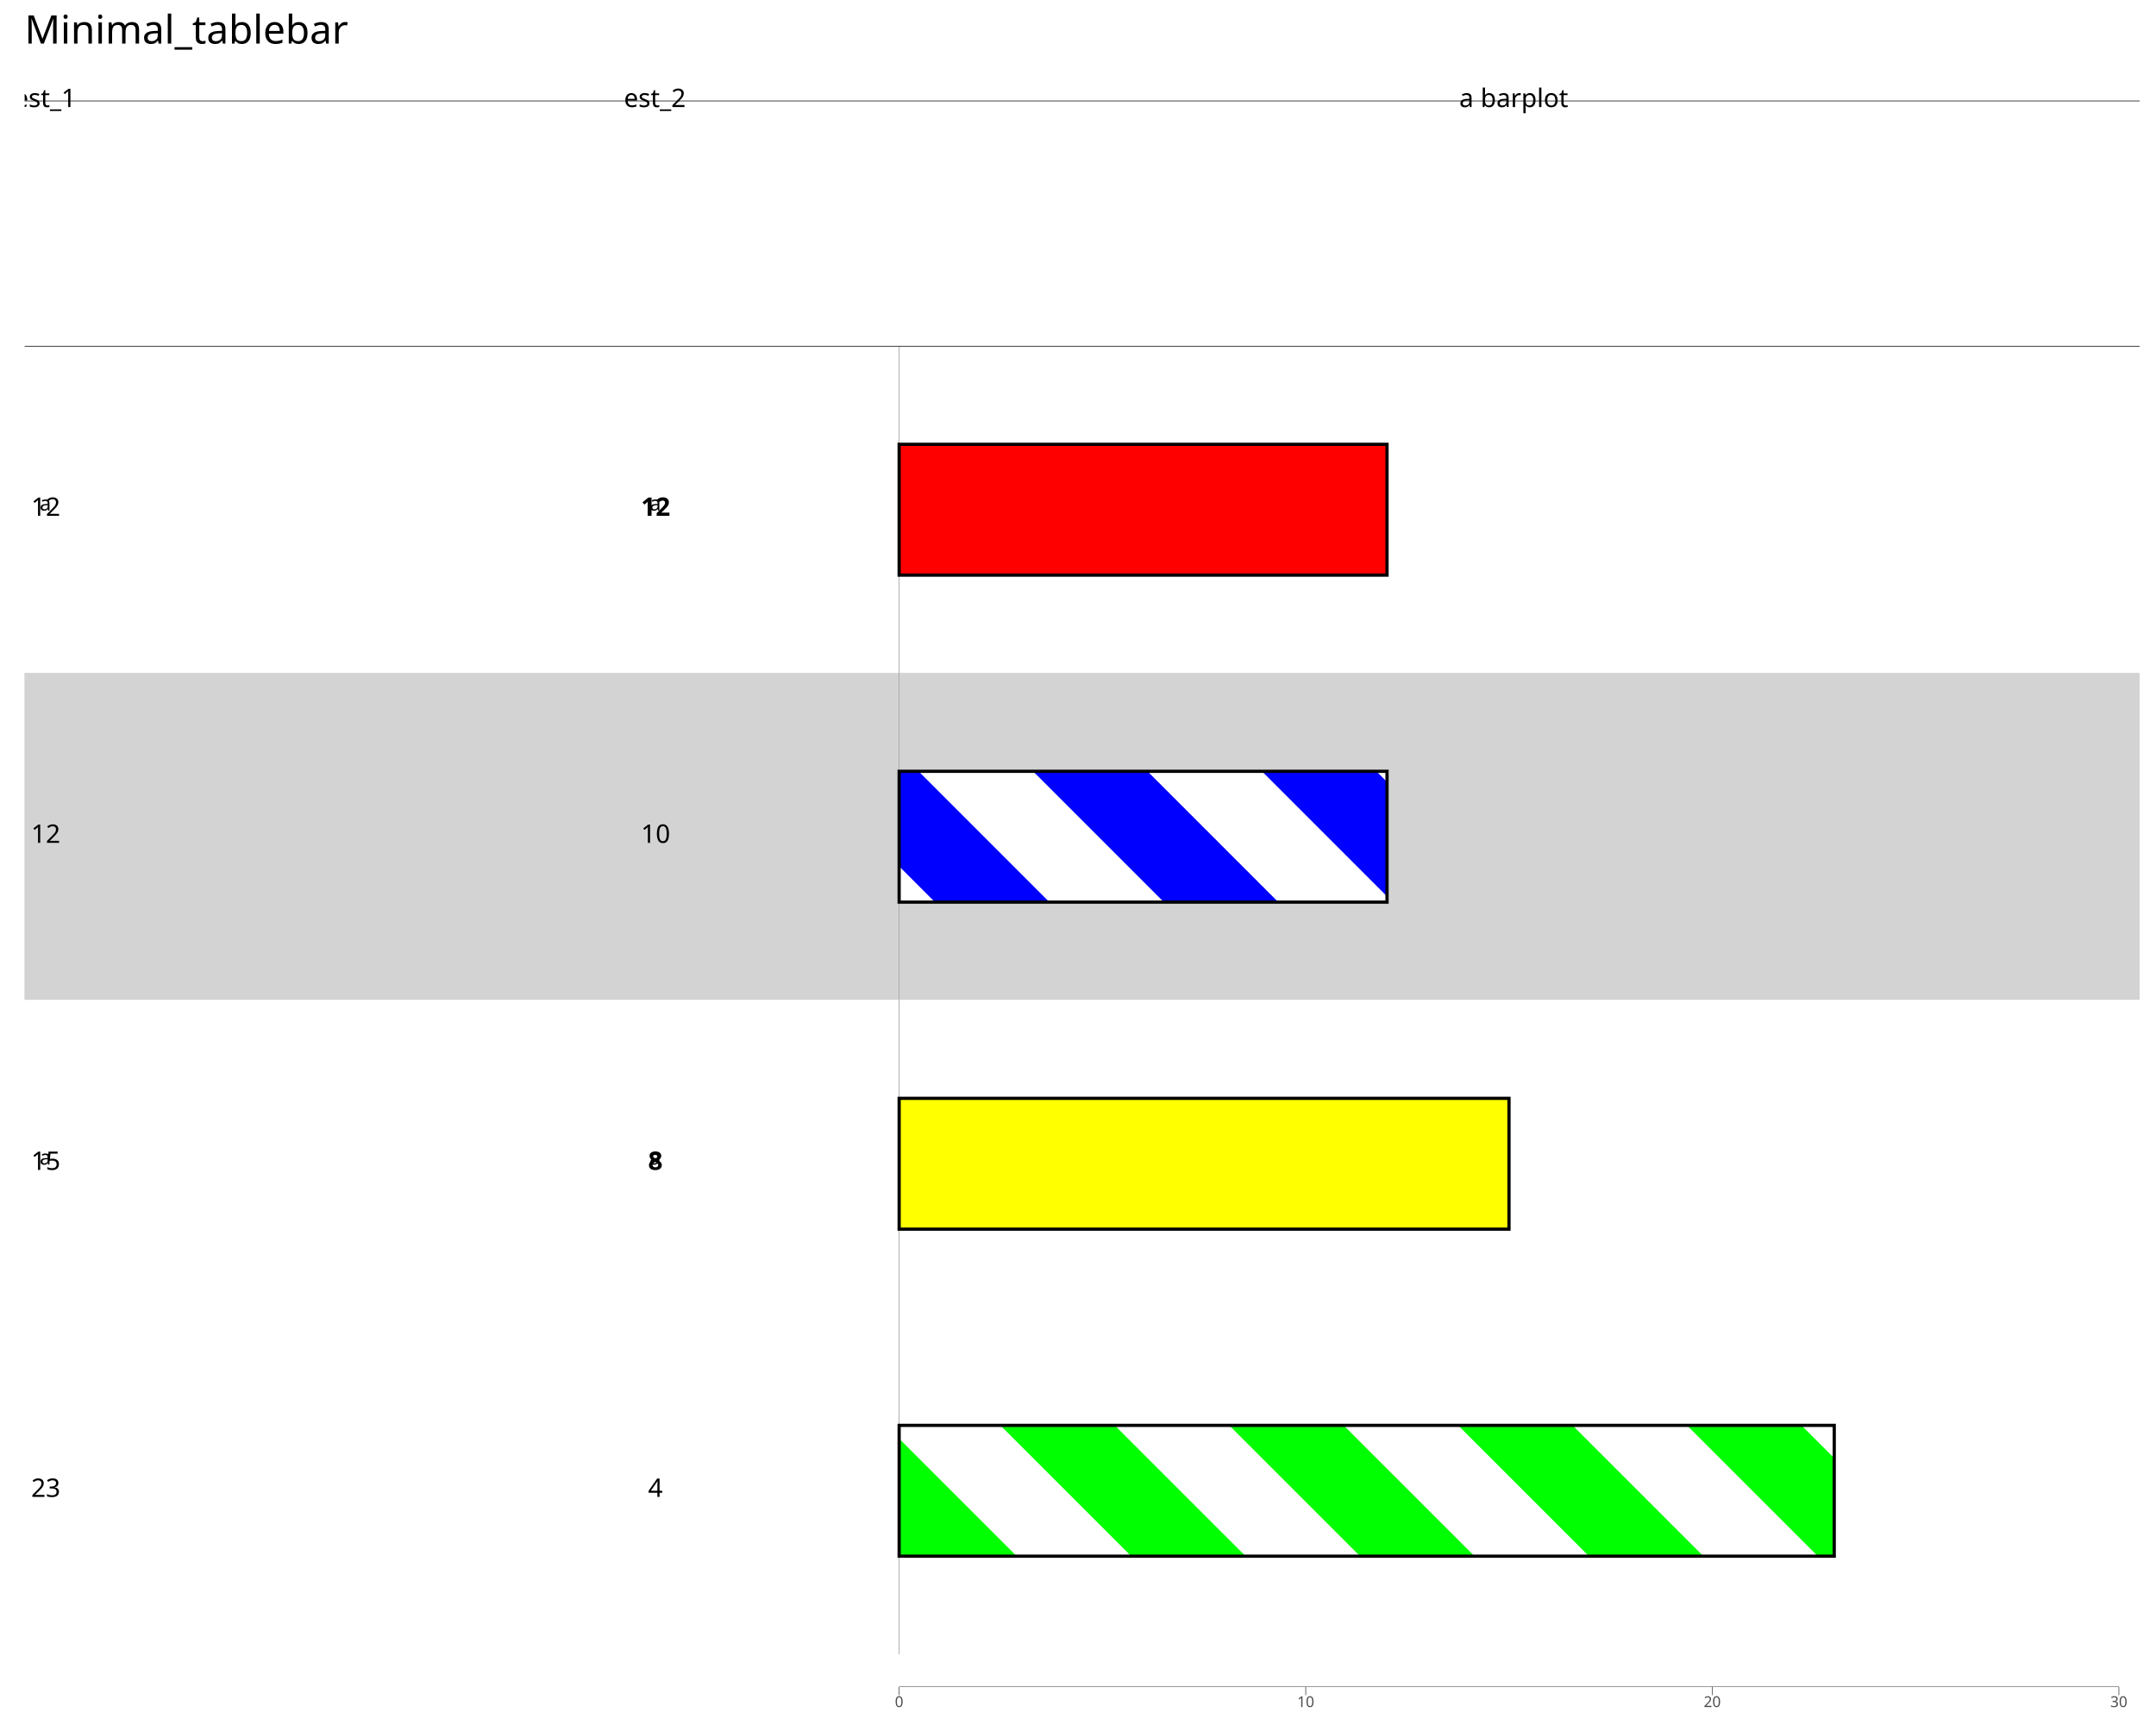
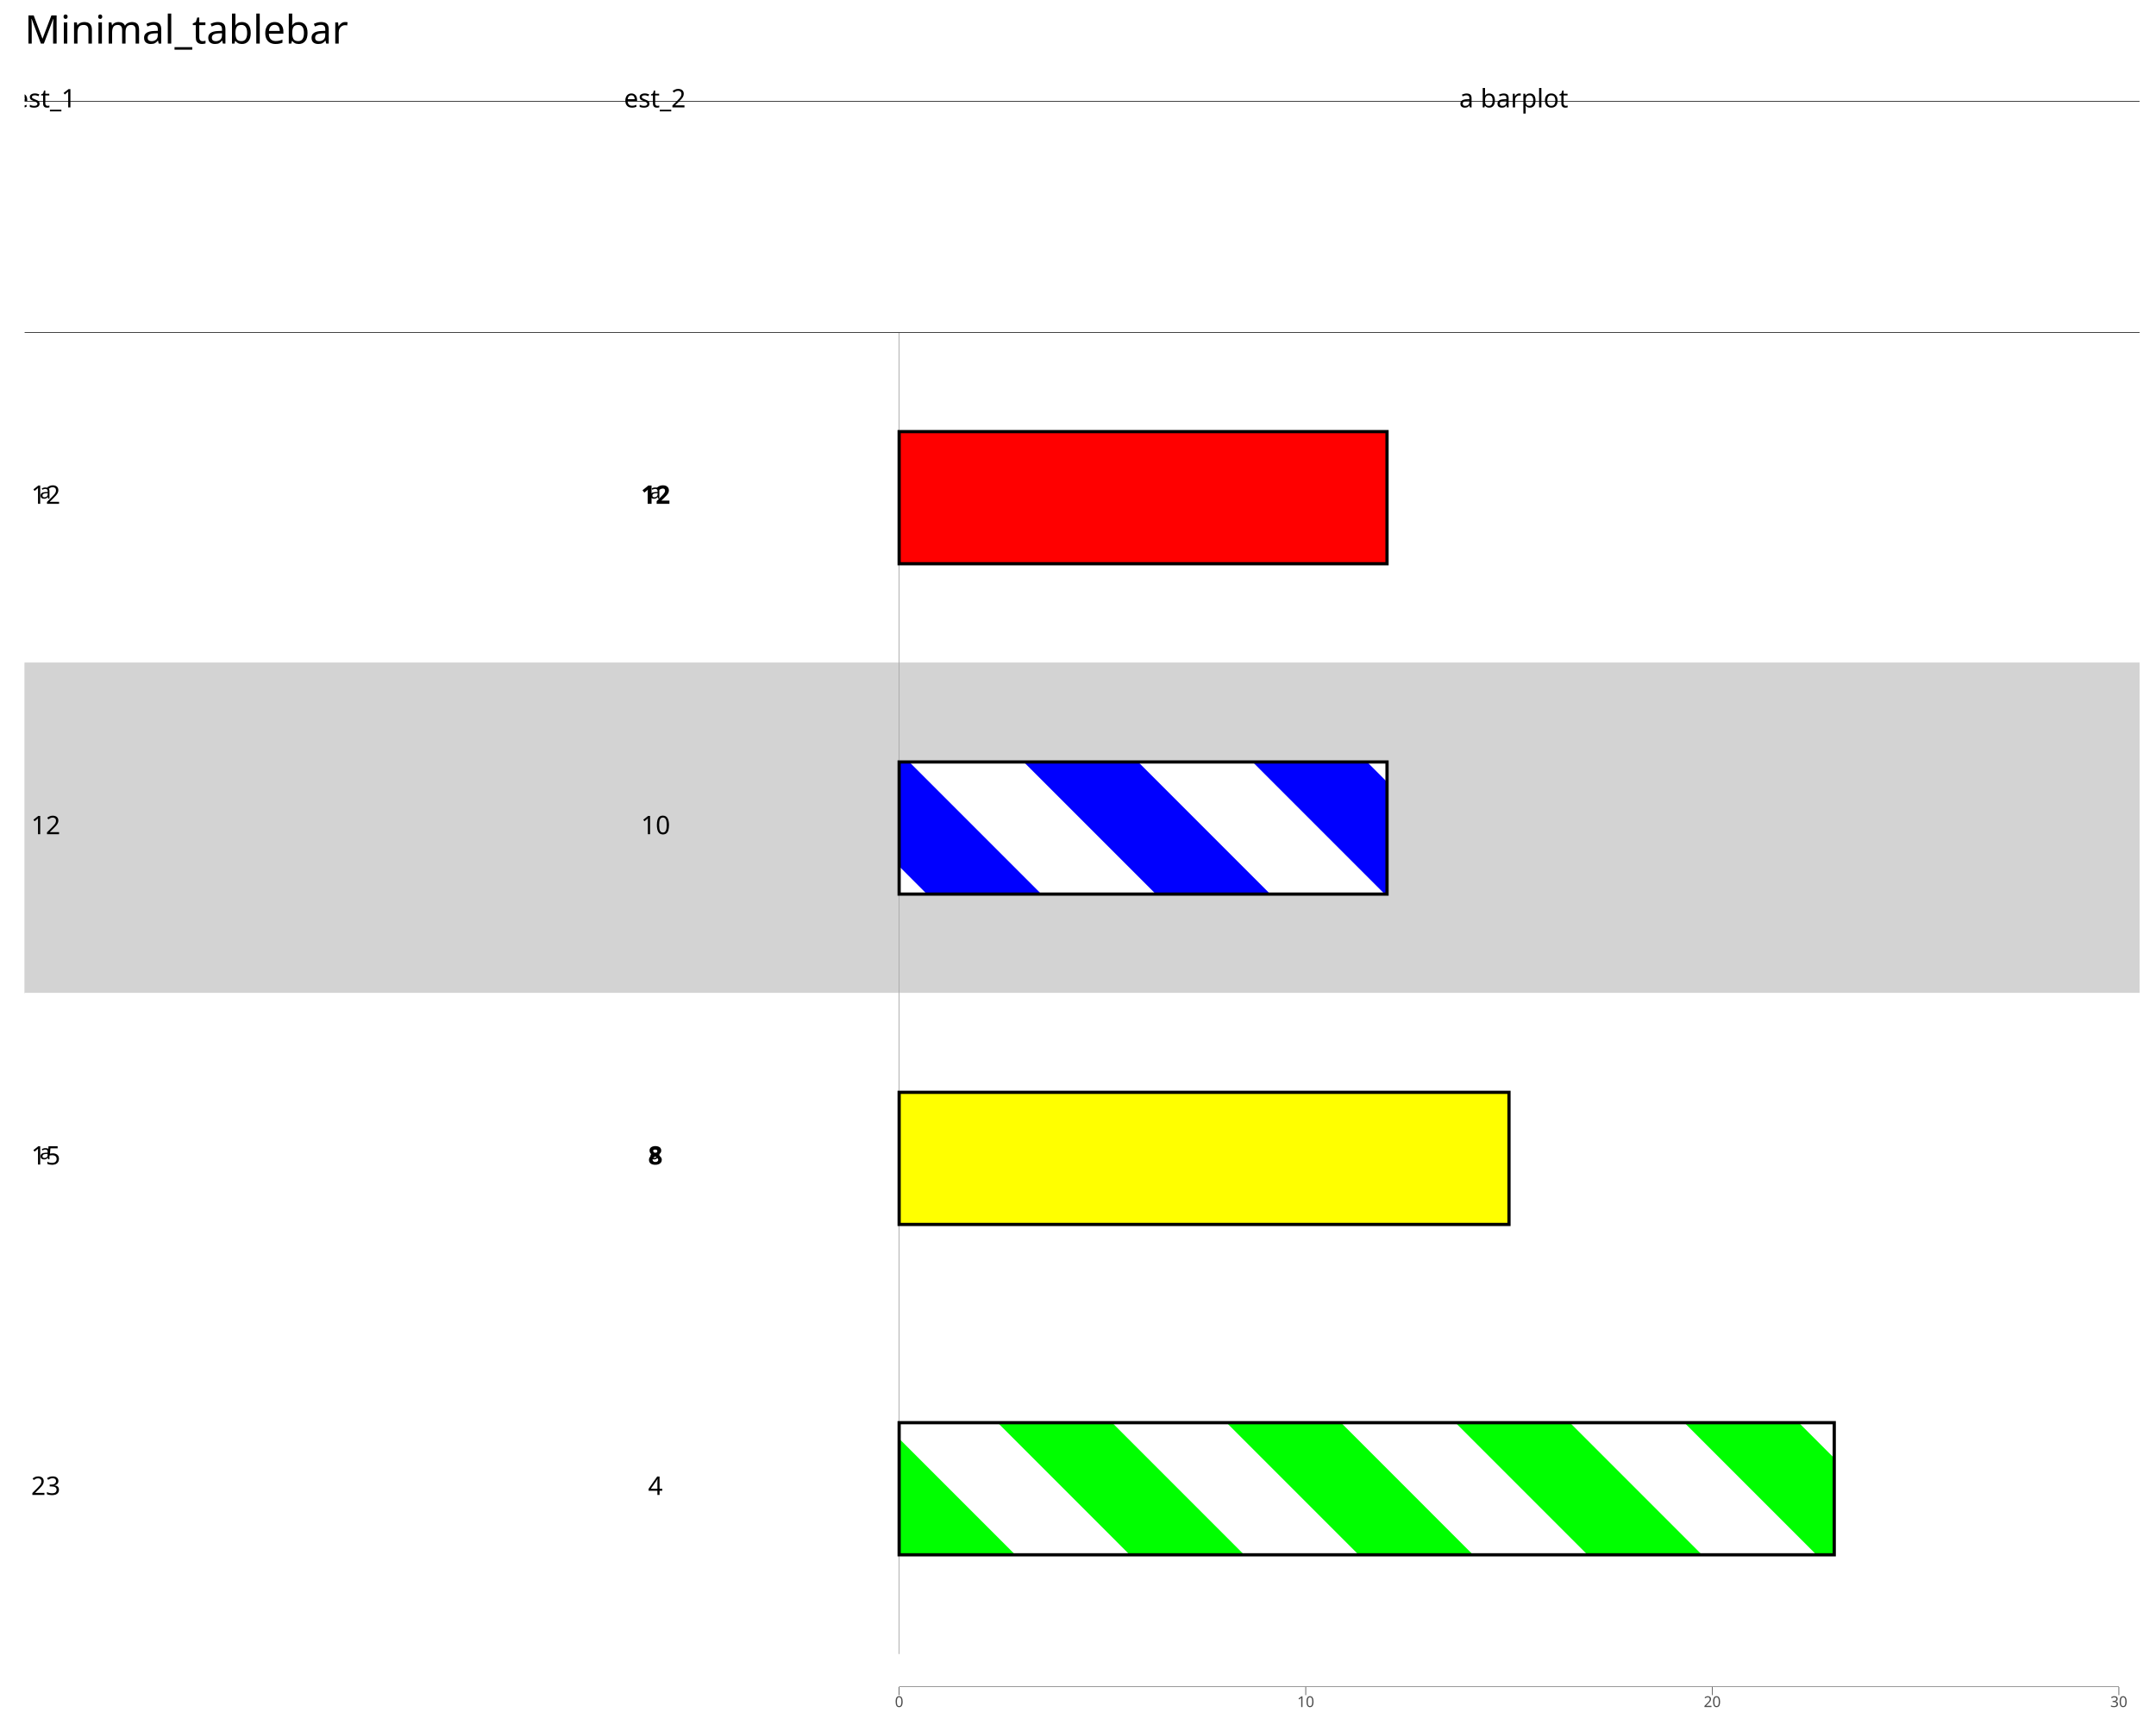
<svg xmlns="http://www.w3.org/2000/svg" class="svglite" data-engine-version="2.0" width="720.00pt" height="576.00pt" viewBox="0 0 720.00 576.00">
  <defs>
    <style type="text/css">
    .svglite line, .svglite polyline, .svglite polygon, .svglite path, .svglite rect, .svglite circle {
      fill: none;
      stroke: #000000;
      stroke-linecap: round;
      stroke-linejoin: round;
      stroke-miterlimit: 10.00;
    }
  </style>
  </defs>
  <rect width="100%" height="100%" style="stroke: none; fill: #FFFFFF;" />
  <defs>
    <clipPath id="cpMC4wMHw3MjAuMDB8MC4wMHw1NzYuMDA=">
      <rect x="0.00" y="0.00" width="720.00" height="576.00" />
    </clipPath>
  </defs>
  <g clip-path="url(#cpMC4wMHw3MjAuMDB8MC4wMHw1NzYuMDA=)">
    <rect x="0.00" y="0.00" width="720.00" height="576.00" style="stroke-width: 1.07; stroke: #FFFFFF; fill: #FFFFFF;" />
  </g>
  <defs>
    <clipPath id="cpOC4yMnw3MTQuNTJ8MjIuNzh8NTYzLjMw">
      <rect x="8.22" y="22.78" width="706.30" height="540.52" />
    </clipPath>
  </defs>
  <g clip-path="url(#cpOC4yMnw3MTQuNTJ8MjIuNzh8NTYzLjMw)">
    <rect x="8.22" y="22.78" width="706.30" height="540.52" style="stroke-width: 1.07; stroke: none; fill: #FFFFFF;" />
-     <rect x="8.22" y="115.60" width="706.30" height="109.20" style="stroke-width: 0.21; stroke: #FFFFFF; stroke-linecap: butt; stroke-linejoin: miter; fill: #FFFFFF;" />
-     <rect x="8.22" y="224.80" width="706.30" height="109.20" style="stroke-width: 0.21; stroke: #D3D3D3; stroke-linecap: butt; stroke-linejoin: miter; fill: #D3D3D3;" />
-     <rect x="8.22" y="333.99" width="706.30" height="109.20" style="stroke-width: 0.21; stroke: #FFFFFF; stroke-linecap: butt; stroke-linejoin: miter; fill: #FFFFFF;" />
-     <rect x="8.22" y="443.19" width="706.30" height="109.20" style="stroke-width: 0.21; stroke: #FFFFFF; stroke-linecap: butt; stroke-linejoin: miter; fill: #FFFFFF;" />
-     <line x1="300.27" y1="115.60" x2="300.27" y2="552.38" style="stroke-width: 0.21; stroke: #A9A9A9; stroke-linecap: butt;" />
-     <line x1="300.27" y1="115.60" x2="300.27" y2="552.38" style="stroke-width: 0.21; stroke: #A9A9A9; stroke-linecap: butt;" />
-     <rect x="8.22" y="33.70" width="706.30" height="81.90" style="stroke-width: 1.07; stroke: none; stroke-linecap: butt; stroke-linejoin: miter; fill: #FFFFFF;" />
-     <rect x="8.22" y="33.70" width="706.30" height="81.90" style="stroke-width: 1.07; stroke: none; stroke-linecap: butt; stroke-linejoin: miter; fill: #FFFFFF;" />
-     <rect x="8.22" y="33.70" width="706.30" height="81.90" style="stroke-width: 1.07; stroke: none; stroke-linecap: butt; stroke-linejoin: miter; fill: #FFFFFF;" />
-     <rect x="8.22" y="33.70" width="706.30" height="81.90" style="stroke-width: 1.07; stroke: none; stroke-linecap: butt; stroke-linejoin: miter; fill: #FFFFFF;" />
+     <rect x="8.22" y="111.03" width="706.30" height="110.31" style="stroke-width: 0.21; stroke: #FFFFFF; stroke-linecap: butt; stroke-linejoin: miter; fill: #FFFFFF;" />
+     <rect x="8.22" y="221.34" width="706.30" height="110.31" style="stroke-width: 0.21; stroke: #D3D3D3; stroke-linecap: butt; stroke-linejoin: miter; fill: #D3D3D3;" />
+     <rect x="8.22" y="331.65" width="706.30" height="110.31" style="stroke-width: 0.21; stroke: #FFFFFF; stroke-linecap: butt; stroke-linejoin: miter; fill: #FFFFFF;" />
+     <rect x="8.22" y="441.96" width="706.30" height="110.31" style="stroke-width: 0.21; stroke: #FFFFFF; stroke-linecap: butt; stroke-linejoin: miter; fill: #FFFFFF;" />
+     <line x1="300.27" y1="111.03" x2="300.27" y2="552.27" style="stroke-width: 0.21; stroke: #A9A9A9; stroke-linecap: butt;" />
+     <line x1="300.27" y1="111.03" x2="300.27" y2="552.27" style="stroke-width: 0.21; stroke: #A9A9A9; stroke-linecap: butt;" />
+     <rect x="8.22" y="33.81" width="706.30" height="77.22" style="stroke-width: 1.07; stroke: none; stroke-linecap: butt; stroke-linejoin: miter; fill: #FFFFFF;" />
+     <rect x="8.22" y="33.81" width="706.30" height="77.22" style="stroke-width: 1.07; stroke: none; stroke-linecap: butt; stroke-linejoin: miter; fill: #FFFFFF;" />
+     <rect x="8.22" y="33.81" width="706.30" height="77.22" style="stroke-width: 1.07; stroke: none; stroke-linecap: butt; stroke-linejoin: miter; fill: #FFFFFF;" />
+     <rect x="8.22" y="33.81" width="706.30" height="77.22" style="stroke-width: 1.07; stroke: none; stroke-linecap: butt; stroke-linejoin: miter; fill: #FFFFFF;" />
    <line x1="300.27" y1="563.30" x2="707.60" y2="563.30" style="stroke-width: 0.21; stroke-linecap: butt;" />
-     <line x1="8.22" y1="115.60" x2="714.52" y2="115.60" style="stroke-width: 0.21; stroke-linecap: butt;" />
-     <line x1="8.22" y1="33.70" x2="714.52" y2="33.70" style="stroke-width: 0.21; stroke-linecap: butt;" />
-     <rect x="300.27" y="148.36" width="162.93" height="43.68" style="stroke-width: 1.07; stroke: none; stroke-linecap: square; stroke-linejoin: miter; fill: #FF0000;" />
-     <rect x="300.27" y="257.55" width="162.93" height="43.68" style="stroke-width: 1.07; stroke: none; stroke-linecap: square; stroke-linejoin: miter; fill: #0000FF;" />
-     <rect x="300.27" y="366.75" width="203.66" height="43.68" style="stroke-width: 1.07; stroke: none; stroke-linecap: square; stroke-linejoin: miter; fill: #FFFF00;" />
-     <rect x="300.27" y="475.95" width="312.28" height="43.68" style="stroke-width: 1.07; stroke: none; stroke-linecap: square; stroke-linejoin: miter; fill: #00FF00;" />
-     <polygon points="312.23,301.23 300.27,301.23 300.27,289.27 312.23,301.23 " style="stroke-width: 1.07; stroke: none; stroke-linecap: square; fill: #FFFFFF;" />
-     <polygon points="388.67,301.23 350.45,301.23 306.77,257.55 344.99,257.55 388.67,301.23 " style="stroke-width: 1.07; stroke: none; stroke-linecap: square; fill: #FFFFFF;" />
-     <polygon points="463.20,299.32 463.20,301.23 426.89,301.23 383.21,257.55 421.43,257.55 463.20,299.32 " style="stroke-width: 1.07; stroke: none; stroke-linecap: square; fill: #FFFFFF;" />
-     <polygon points="459.65,257.55 463.20,257.55 463.20,261.10 459.65,257.55 " style="stroke-width: 1.07; stroke: none; stroke-linecap: square; fill: #FFFFFF;" />
-     <polygon points="301.30,519.62 300.27,519.62 300.27,518.60 301.30,519.62 " style="stroke-width: 1.07; stroke: none; stroke-linecap: square; fill: #FFFFFF;" />
-     <polygon points="377.74,519.62 339.52,519.62 300.27,480.38 300.27,475.95 334.06,475.95 377.74,519.62 " style="stroke-width: 1.07; stroke: none; stroke-linecap: square; fill: #FFFFFF;" />
-     <polygon points="454.18,519.62 415.96,519.62 372.28,475.95 410.50,475.95 454.18,519.62 " style="stroke-width: 1.07; stroke: none; stroke-linecap: square; fill: #FFFFFF;" />
-     <polygon points="530.62,519.62 492.40,519.62 448.72,475.95 486.94,475.95 530.62,519.62 " style="stroke-width: 1.07; stroke: none; stroke-linecap: square; fill: #FFFFFF;" />
-     <polygon points="607.06,519.62 568.84,519.62 525.16,475.95 563.38,475.95 607.06,519.62 " style="stroke-width: 1.07; stroke: none; stroke-linecap: square; fill: #FFFFFF;" />
-     <polygon points="601.60,475.95 612.55,475.95 612.55,486.90 601.60,475.95 " style="stroke-width: 1.07; stroke: none; stroke-linecap: square; fill: #FFFFFF;" />
-     <rect x="300.27" y="148.36" width="162.93" height="43.68" style="stroke-width: 1.07; stroke-linecap: square; stroke-linejoin: miter;" />
-     <rect x="300.27" y="257.55" width="162.93" height="43.68" style="stroke-width: 1.07; stroke-linecap: square; stroke-linejoin: miter;" />
-     <rect x="300.27" y="366.75" width="203.66" height="43.68" style="stroke-width: 1.07; stroke-linecap: square; stroke-linejoin: miter;" />
-     <rect x="300.27" y="475.95" width="312.28" height="43.68" style="stroke-width: 1.07; stroke-linecap: square; stroke-linejoin: miter;" />
-     <text x="214.06" y="172.25" style="font-size: 8.54px; font-weight: bold; font-family: sans;" textLength="9.50px" lengthAdjust="spacingAndGlyphs">12</text>
-     <text x="214.06" y="281.44" style="font-size: 8.54px; font-family: sans;" textLength="9.50px" lengthAdjust="spacingAndGlyphs">10</text>
-     <text x="216.43" y="390.64" style="font-size: 8.54px; font-weight: bold; font-family: sans;" textLength="4.75px" lengthAdjust="spacingAndGlyphs">8</text>
-     <text x="216.43" y="499.84" style="font-size: 8.54px; font-family: sans;" textLength="4.75px" lengthAdjust="spacingAndGlyphs">4</text>
-     <text x="216.91" y="170.49" style="font-size: 6.83px; font-family: sans;" textLength="3.80px" lengthAdjust="spacingAndGlyphs">a</text>
-     <text x="216.91" y="388.88" style="font-size: 6.83px; font-family: sans;" textLength="3.80px" lengthAdjust="spacingAndGlyphs">a</text>
-     <text x="10.40" y="172.25" style="font-size: 8.54px; font-family: sans;" textLength="9.50px" lengthAdjust="spacingAndGlyphs">12</text>
-     <text x="10.40" y="281.44" style="font-size: 8.54px; font-family: sans;" textLength="9.50px" lengthAdjust="spacingAndGlyphs">12</text>
-     <text x="10.40" y="390.64" style="font-size: 8.54px; font-family: sans;" textLength="9.50px" lengthAdjust="spacingAndGlyphs">15</text>
-     <text x="10.40" y="499.84" style="font-size: 8.54px; font-family: sans;" textLength="9.50px" lengthAdjust="spacingAndGlyphs">23</text>
-     <text x="13.24" y="170.49" style="font-size: 6.83px; font-family: sans;" textLength="3.80px" lengthAdjust="spacingAndGlyphs">a</text>
-     <text x="13.24" y="388.88" style="font-size: 6.83px; font-family: sans;" textLength="3.80px" lengthAdjust="spacingAndGlyphs">a</text>
-     <text x="487.32" y="35.75" style="font-size: 8.54px; font-family: sans;" textLength="4.75px" lengthAdjust="spacingAndGlyphs">a</text>
-     <text x="494.44" y="35.75" style="font-size: 8.54px; font-family: sans;" textLength="26.10px" lengthAdjust="spacingAndGlyphs">barplot</text>
-     <text x="208.36" y="35.75" style="font-size: 8.54px; font-family: sans;" textLength="20.89px" lengthAdjust="spacingAndGlyphs">est_2</text>
-     <text x="4.70" y="35.75" style="font-size: 8.54px; font-family: sans;" textLength="20.89px" lengthAdjust="spacingAndGlyphs">est_1</text>
+     <line x1="8.22" y1="111.03" x2="714.52" y2="111.03" style="stroke-width: 0.21; stroke-linecap: butt;" />
+     <line x1="8.22" y1="33.81" x2="714.52" y2="33.81" style="stroke-width: 0.21; stroke-linecap: butt;" />
+     <rect x="300.27" y="144.12" width="162.93" height="44.12" style="stroke-width: 1.07; stroke: none; stroke-linecap: square; stroke-linejoin: miter; fill: #FF0000;" />
+     <rect x="300.27" y="254.43" width="162.93" height="44.12" style="stroke-width: 1.07; stroke: none; stroke-linecap: square; stroke-linejoin: miter; fill: #0000FF;" />
+     <rect x="300.27" y="364.74" width="203.66" height="44.12" style="stroke-width: 1.07; stroke: none; stroke-linecap: square; stroke-linejoin: miter; fill: #FFFF00;" />
+     <rect x="300.27" y="475.05" width="312.28" height="44.12" style="stroke-width: 1.07; stroke: none; stroke-linecap: square; stroke-linejoin: miter; fill: #00FF00;" />
+     <polygon points="309.55,298.56 300.27,298.56 300.27,289.27 309.55,298.56 " style="stroke-width: 1.07; stroke: none; stroke-linecap: square; fill: #FFFFFF;" />
+     <polygon points="386.00,298.56 347.78,298.56 303.65,254.43 341.87,254.43 386.00,298.56 " style="stroke-width: 1.07; stroke: none; stroke-linecap: square; fill: #FFFFFF;" />
+     <polygon points="462.44,298.56 424.22,298.56 380.09,254.43 418.31,254.43 462.44,298.56 " style="stroke-width: 1.07; stroke: none; stroke-linecap: square; fill: #FFFFFF;" />
+     <polygon points="456.53,254.43 463.20,254.43 463.20,261.10 456.53,254.43 " style="stroke-width: 1.07; stroke: none; stroke-linecap: square; fill: #FFFFFF;" />
+     <polygon points="300.85,519.18 300.27,519.18 300.27,518.60 300.85,519.18 " style="stroke-width: 1.07; stroke: none; stroke-linecap: square; fill: #FFFFFF;" />
+     <polygon points="377.29,519.18 339.07,519.18 300.27,480.38 300.27,475.05 333.17,475.05 377.29,519.18 " style="stroke-width: 1.07; stroke: none; stroke-linecap: square; fill: #FFFFFF;" />
+     <polygon points="453.73,519.18 415.51,519.18 371.39,475.05 409.61,475.05 453.73,519.18 " style="stroke-width: 1.07; stroke: none; stroke-linecap: square; fill: #FFFFFF;" />
+     <polygon points="530.17,519.18 491.95,519.18 447.83,475.05 486.05,475.05 530.17,519.18 " style="stroke-width: 1.07; stroke: none; stroke-linecap: square; fill: #FFFFFF;" />
+     <polygon points="606.62,519.18 568.39,519.18 524.27,475.05 562.49,475.05 606.62,519.18 " style="stroke-width: 1.07; stroke: none; stroke-linecap: square; fill: #FFFFFF;" />
+     <polygon points="600.71,475.05 612.55,475.05 612.55,486.90 600.71,475.05 " style="stroke-width: 1.07; stroke: none; stroke-linecap: square; fill: #FFFFFF;" />
+     <rect x="300.27" y="144.12" width="162.93" height="44.12" style="stroke-width: 1.07; stroke-linecap: square; stroke-linejoin: miter;" />
+     <rect x="300.27" y="254.43" width="162.93" height="44.12" style="stroke-width: 1.07; stroke-linecap: square; stroke-linejoin: miter;" />
+     <rect x="300.27" y="364.74" width="203.66" height="44.12" style="stroke-width: 1.07; stroke-linecap: square; stroke-linejoin: miter;" />
+     <rect x="300.27" y="475.05" width="312.28" height="44.12" style="stroke-width: 1.07; stroke-linecap: square; stroke-linejoin: miter;" />
+     <text x="214.06" y="168.24" style="font-size: 8.54px; font-weight: bold; font-family: sans;" textLength="9.50px" lengthAdjust="spacingAndGlyphs">12</text>
+     <text x="214.06" y="278.55" style="font-size: 8.54px; font-family: sans;" textLength="9.50px" lengthAdjust="spacingAndGlyphs">10</text>
+     <text x="216.43" y="388.86" style="font-size: 8.54px; font-weight: bold; font-family: sans;" textLength="4.75px" lengthAdjust="spacingAndGlyphs">8</text>
+     <text x="216.43" y="499.17" style="font-size: 8.54px; font-family: sans;" textLength="4.75px" lengthAdjust="spacingAndGlyphs">4</text>
+     <text x="216.91" y="166.48" style="font-size: 6.83px; font-family: sans;" textLength="3.80px" lengthAdjust="spacingAndGlyphs">a</text>
+     <text x="216.91" y="387.09" style="font-size: 6.83px; font-family: sans;" textLength="3.80px" lengthAdjust="spacingAndGlyphs">a</text>
+     <text x="10.40" y="168.24" style="font-size: 8.54px; font-family: sans;" textLength="9.50px" lengthAdjust="spacingAndGlyphs">12</text>
+     <text x="10.40" y="278.55" style="font-size: 8.54px; font-family: sans;" textLength="9.50px" lengthAdjust="spacingAndGlyphs">12</text>
+     <text x="10.40" y="388.86" style="font-size: 8.54px; font-family: sans;" textLength="9.50px" lengthAdjust="spacingAndGlyphs">15</text>
+     <text x="10.40" y="499.17" style="font-size: 8.54px; font-family: sans;" textLength="9.50px" lengthAdjust="spacingAndGlyphs">23</text>
+     <text x="13.24" y="166.48" style="font-size: 6.83px; font-family: sans;" textLength="3.80px" lengthAdjust="spacingAndGlyphs">a</text>
+     <text x="13.24" y="387.09" style="font-size: 6.83px; font-family: sans;" textLength="3.80px" lengthAdjust="spacingAndGlyphs">a</text>
+     <text x="487.32" y="35.87" style="font-size: 8.54px; font-family: sans;" textLength="4.75px" lengthAdjust="spacingAndGlyphs">a</text>
+     <text x="494.44" y="35.87" style="font-size: 8.54px; font-family: sans;" textLength="26.10px" lengthAdjust="spacingAndGlyphs">barplot</text>
+     <text x="208.36" y="35.87" style="font-size: 8.54px; font-family: sans;" textLength="20.89px" lengthAdjust="spacingAndGlyphs">est_2</text>
+     <text x="4.70" y="35.87" style="font-size: 8.54px; font-family: sans;" textLength="20.89px" lengthAdjust="spacingAndGlyphs">est_1</text>
  </g>
  <g clip-path="url(#cpMC4wMHw3MjAuMDB8MC4wMHw1NzYuMDA=)">
    <polyline points="300.27,566.04 300.27,563.30 " style="stroke-width: 0.21; stroke: #333333; stroke-linecap: butt;" />
    <polyline points="436.05,566.04 436.05,563.30 " style="stroke-width: 0.21; stroke: #333333; stroke-linecap: butt;" />
    <polyline points="571.82,566.04 571.82,563.30 " style="stroke-width: 0.21; stroke: #333333; stroke-linecap: butt;" />
    <polyline points="707.60,566.04 707.60,563.30 " style="stroke-width: 0.21; stroke: #333333; stroke-linecap: butt;" />
    <text x="300.27" y="570.00" text-anchor="middle" style="font-size: 5.00px; fill: #4D4D4D; font-family: sans;" textLength="2.78px" lengthAdjust="spacingAndGlyphs">0</text>
    <text x="436.05" y="570.00" text-anchor="middle" style="font-size: 5.00px; fill: #4D4D4D; font-family: sans;" textLength="5.56px" lengthAdjust="spacingAndGlyphs">10</text>
    <text x="571.82" y="570.00" text-anchor="middle" style="font-size: 5.00px; fill: #4D4D4D; font-family: sans;" textLength="5.56px" lengthAdjust="spacingAndGlyphs">20</text>
    <text x="707.60" y="570.00" text-anchor="middle" style="font-size: 5.00px; fill: #4D4D4D; font-family: sans;" textLength="5.56px" lengthAdjust="spacingAndGlyphs">30</text>
    <text x="8.22" y="14.56" style="font-size: 13.20px; font-family: sans;" textLength="100.52px" lengthAdjust="spacingAndGlyphs">Minimal_tablebar</text>
  </g>
</svg>
